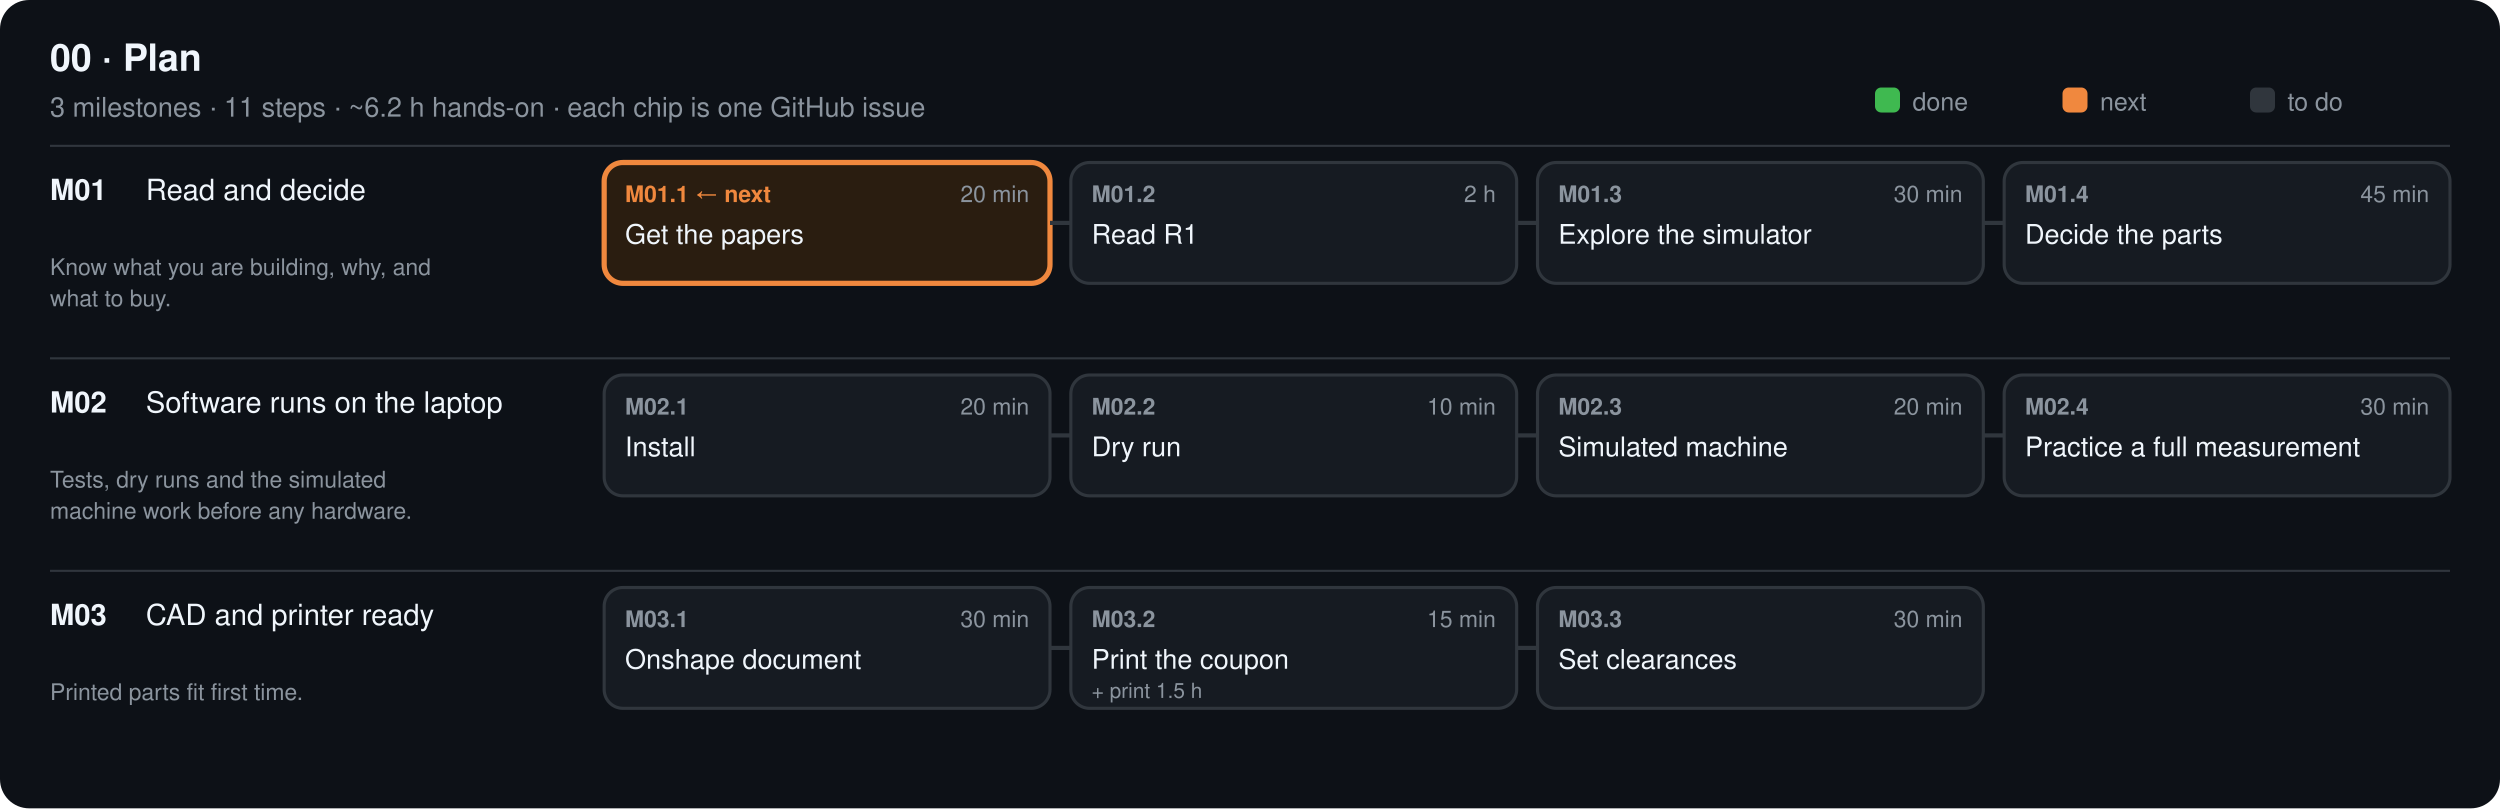
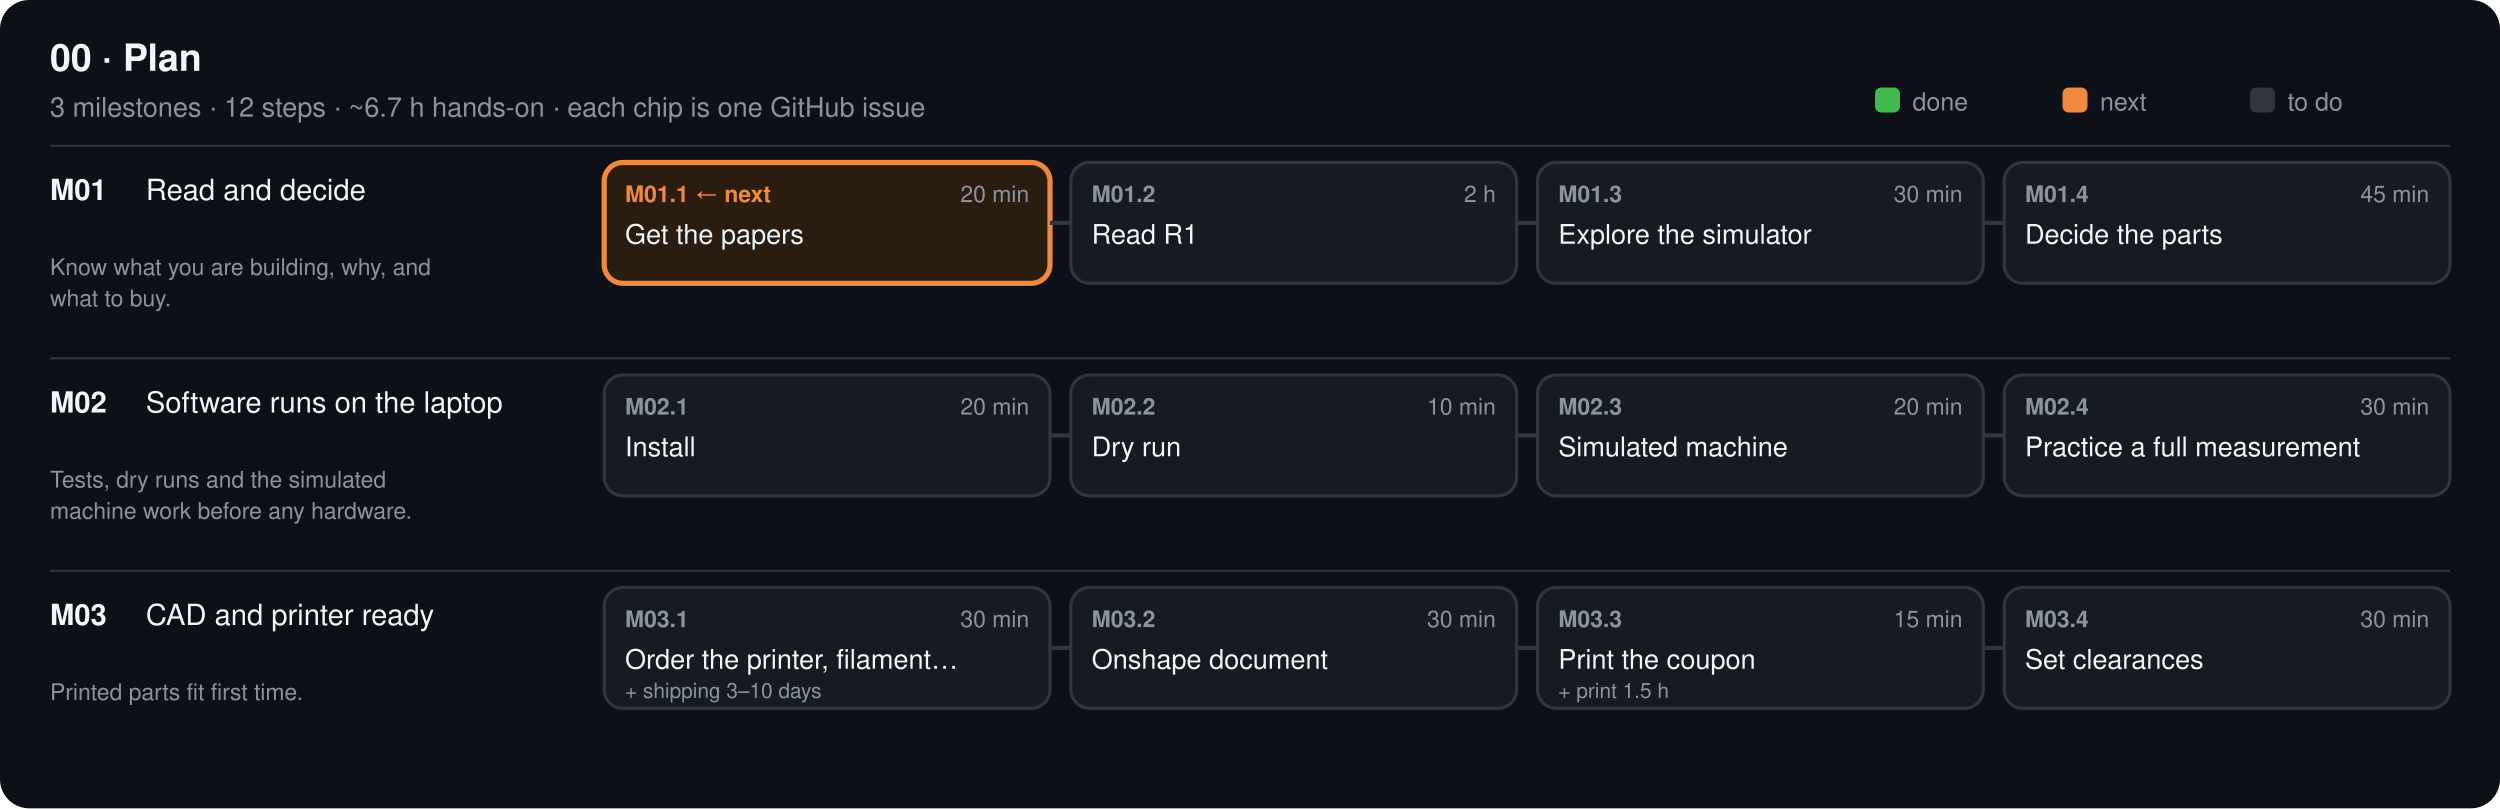
<svg xmlns="http://www.w3.org/2000/svg" viewBox="0 0 1200 388" font-family="Segoe UI,Helvetica,Arial,sans-serif">
  <style>.t{fill:#f0f6fc} .m{fill:#8b949e} .b{font-weight:600}</style>
  <rect width="1200" height="388" rx="14" fill="#0d1117" />
  <text x="24" y="34" class="t b" font-size="18">00 · Plan</text>
-   <text x="24" y="56" class="m" font-size="13">3 milestones · 11 steps · ~6.2 h hands-on · each chip is one GitHub issue</text>
+   <text x="24" y="56" class="m" font-size="13">3 milestones · 12 steps · ~6.7 h hands-on · each chip is one GitHub issue</text>
  <rect x="900" y="42" width="12" height="12" rx="3" fill="#3fb950" />
  <text x="918" y="53" class="m" font-size="12">done</text>
  <rect x="990" y="42" width="12" height="12" rx="3" fill="#f0883e" />
  <text x="1008" y="53" class="m" font-size="12">next</text>
  <rect x="1080" y="42" width="12" height="12" rx="3" fill="#30363d" />
  <text x="1098" y="53" class="m" font-size="12">to do</text>
  <line x1="24" x2="1176" y1="70" y2="70" stroke="#30363d" stroke-width="1" />
  <text x="24" y="96" class="t b" font-size="14">M01</text>
  <text x="70" y="96" class="t" font-size="14">Read and decide</text>
  <text x="24" y="132" class="m" font-size="11">Know what you are building, why, and</text>
  <text x="24" y="147" class="m" font-size="11">what to buy.</text>
  <rect x="290" y="78" width="214" height="58" rx="9" fill="#2a1d10" stroke="#f0883e" stroke-width="2.5" />
  <text x="300" y="97" fill="#f0883e" font-size="11" class="b">M01.1  ← next</text>
  <text x="494" y="97" class="m" font-size="11" text-anchor="end">20 min</text>
  <text x="300" y="117" class="t" font-size="13">Get the papers</text>
  <rect x="514" y="78" width="214" height="58" rx="9" fill="#161b22" stroke="#30363d" stroke-width="1.5" />
  <text x="524" y="97" fill="#8b949e" font-size="11" class="b">M01.2</text>
  <text x="718" y="97" class="m" font-size="11" text-anchor="end">2 h</text>
  <text x="524" y="117" class="t" font-size="13">Read R1</text>
  <line x1="504" x2="514" y1="107.0" y2="107.0" stroke="#30363d" stroke-width="2" />
  <rect x="738" y="78" width="214" height="58" rx="9" fill="#161b22" stroke="#30363d" stroke-width="1.5" />
  <text x="748" y="97" fill="#8b949e" font-size="11" class="b">M01.3</text>
  <text x="942" y="97" class="m" font-size="11" text-anchor="end">30 min</text>
  <text x="748" y="117" class="t" font-size="13">Explore the simulator</text>
  <line x1="728" x2="738" y1="107.0" y2="107.0" stroke="#30363d" stroke-width="2" />
  <rect x="962" y="78" width="214" height="58" rx="9" fill="#161b22" stroke="#30363d" stroke-width="1.5" />
  <text x="972" y="97" fill="#8b949e" font-size="11" class="b">M01.4</text>
  <text x="1166" y="97" class="m" font-size="11" text-anchor="end">45 min</text>
  <text x="972" y="117" class="t" font-size="13">Decide the parts</text>
  <line x1="952" x2="962" y1="107.0" y2="107.0" stroke="#30363d" stroke-width="2" />
  <line x1="24" x2="1176" y1="172" y2="172" stroke="#30363d" stroke-width="1" />
  <text x="24" y="198" class="t b" font-size="14">M02</text>
  <text x="70" y="198" class="t" font-size="14">Software runs on the laptop</text>
  <text x="24" y="234" class="m" font-size="11">Tests, dry runs and the simulated</text>
  <text x="24" y="249" class="m" font-size="11">machine work before any hardware.</text>
  <rect x="290" y="180" width="214" height="58" rx="9" fill="#161b22" stroke="#30363d" stroke-width="1.5" />
  <text x="300" y="199" fill="#8b949e" font-size="11" class="b">M02.1</text>
  <text x="494" y="199" class="m" font-size="11" text-anchor="end">20 min</text>
  <text x="300" y="219" class="t" font-size="13">Install</text>
  <rect x="514" y="180" width="214" height="58" rx="9" fill="#161b22" stroke="#30363d" stroke-width="1.5" />
  <text x="524" y="199" fill="#8b949e" font-size="11" class="b">M02.2</text>
  <text x="718" y="199" class="m" font-size="11" text-anchor="end">10 min</text>
  <text x="524" y="219" class="t" font-size="13">Dry run</text>
  <line x1="504" x2="514" y1="209.0" y2="209.0" stroke="#30363d" stroke-width="2" />
  <rect x="738" y="180" width="214" height="58" rx="9" fill="#161b22" stroke="#30363d" stroke-width="1.5" />
  <text x="748" y="199" fill="#8b949e" font-size="11" class="b">M02.3</text>
  <text x="942" y="199" class="m" font-size="11" text-anchor="end">20 min</text>
  <text x="748" y="219" class="t" font-size="13">Simulated machine</text>
  <line x1="728" x2="738" y1="209.0" y2="209.0" stroke="#30363d" stroke-width="2" />
  <rect x="962" y="180" width="214" height="58" rx="9" fill="#161b22" stroke="#30363d" stroke-width="1.5" />
  <text x="972" y="199" fill="#8b949e" font-size="11" class="b">M02.4</text>
  <text x="1166" y="199" class="m" font-size="11" text-anchor="end">30 min</text>
  <text x="972" y="219" class="t" font-size="13">Practice a full measurement</text>
  <line x1="952" x2="962" y1="209.0" y2="209.0" stroke="#30363d" stroke-width="2" />
  <line x1="24" x2="1176" y1="274" y2="274" stroke="#30363d" stroke-width="1" />
  <text x="24" y="300" class="t b" font-size="14">M03</text>
  <text x="70" y="300" class="t" font-size="14">CAD and printer ready</text>
  <text x="24" y="336" class="m" font-size="11">Printed parts fit first time.</text>
  <rect x="290" y="282" width="214" height="58" rx="9" fill="#161b22" stroke="#30363d" stroke-width="1.5" />
  <text x="300" y="301" fill="#8b949e" font-size="11" class="b">M03.1</text>
  <text x="494" y="301" class="m" font-size="11" text-anchor="end">30 min</text>
-   <text x="300" y="321" class="t" font-size="13">Onshape document</text>
+   <text x="300" y="321" class="t" font-size="13">Order the printer, filament…</text>
+   <text x="300" y="335" class="m" font-size="10">+ shipping 3–10 days</text>
  <rect x="514" y="282" width="214" height="58" rx="9" fill="#161b22" stroke="#30363d" stroke-width="1.5" />
  <text x="524" y="301" fill="#8b949e" font-size="11" class="b">M03.2</text>
-   <text x="718" y="301" class="m" font-size="11" text-anchor="end">15 min</text>
-   <text x="524" y="321" class="t" font-size="13">Print the coupon</text>
-   <text x="524" y="335" class="m" font-size="10">+ print 1.5 h</text>
+   <text x="718" y="301" class="m" font-size="11" text-anchor="end">30 min</text>
+   <text x="524" y="321" class="t" font-size="13">Onshape document</text>
  <line x1="504" x2="514" y1="311.0" y2="311.0" stroke="#30363d" stroke-width="2" />
  <rect x="738" y="282" width="214" height="58" rx="9" fill="#161b22" stroke="#30363d" stroke-width="1.5" />
  <text x="748" y="301" fill="#8b949e" font-size="11" class="b">M03.3</text>
-   <text x="942" y="301" class="m" font-size="11" text-anchor="end">30 min</text>
-   <text x="748" y="321" class="t" font-size="13">Set clearances</text>
+   <text x="942" y="301" class="m" font-size="11" text-anchor="end">15 min</text>
+   <text x="748" y="321" class="t" font-size="13">Print the coupon</text>
+   <text x="748" y="335" class="m" font-size="10">+ print 1.5 h</text>
  <line x1="728" x2="738" y1="311.0" y2="311.0" stroke="#30363d" stroke-width="2" />
+   <rect x="962" y="282" width="214" height="58" rx="9" fill="#161b22" stroke="#30363d" stroke-width="1.5" />
+   <text x="972" y="301" fill="#8b949e" font-size="11" class="b">M03.4</text>
+   <text x="1166" y="301" class="m" font-size="11" text-anchor="end">30 min</text>
+   <text x="972" y="321" class="t" font-size="13">Set clearances</text>
+   <line x1="952" x2="962" y1="311.0" y2="311.0" stroke="#30363d" stroke-width="2" />
</svg>
